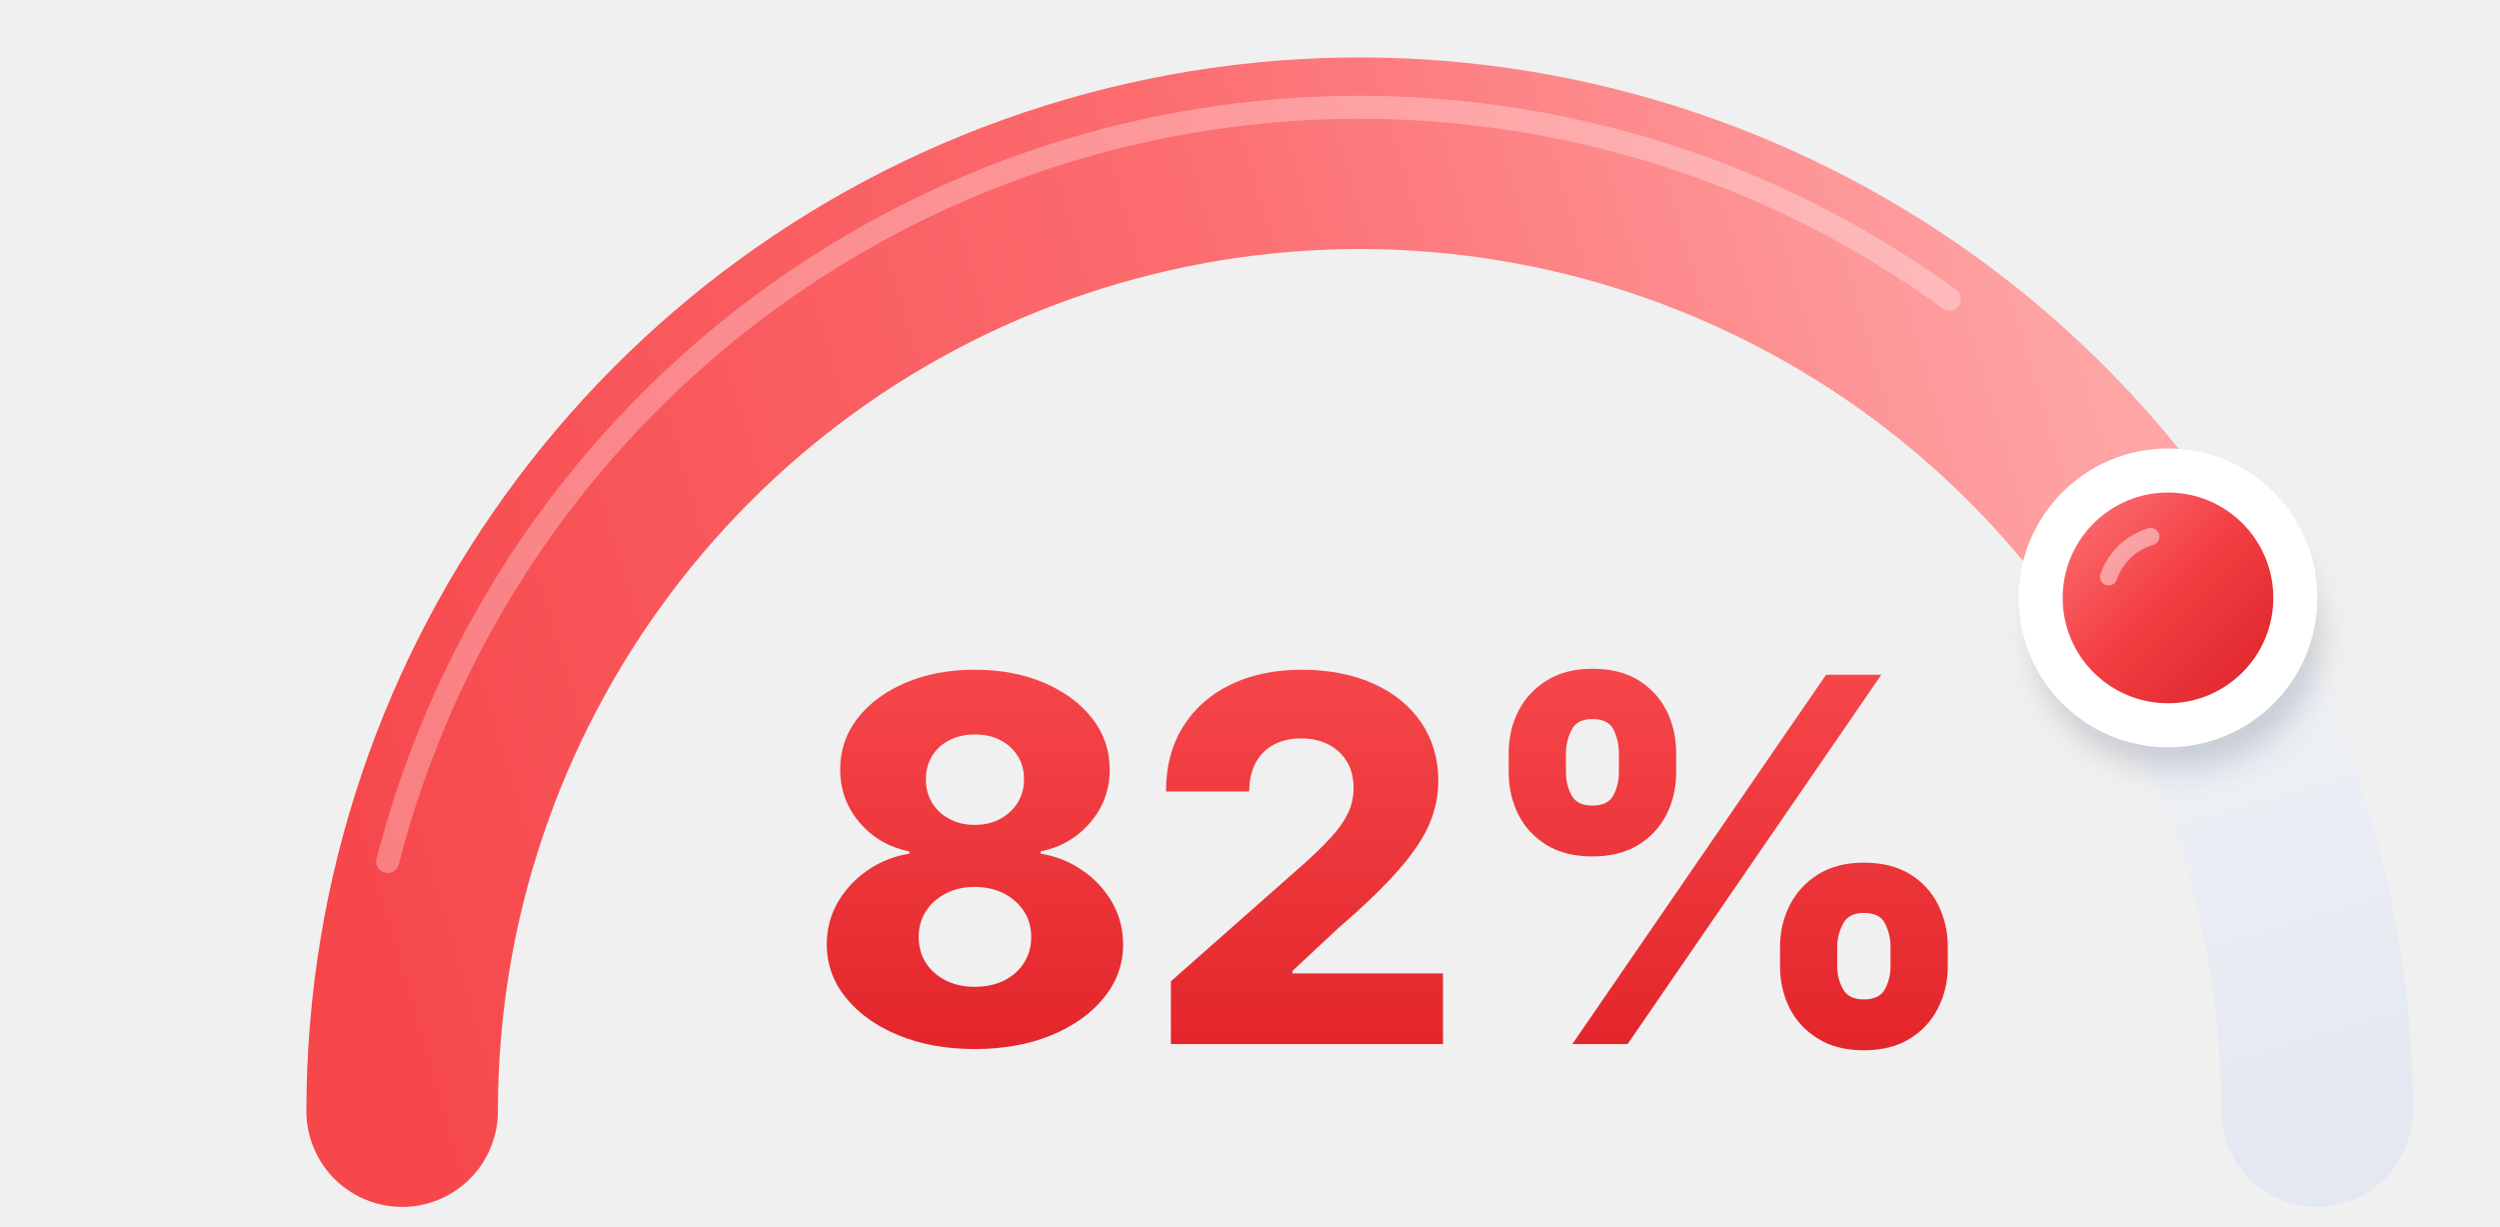
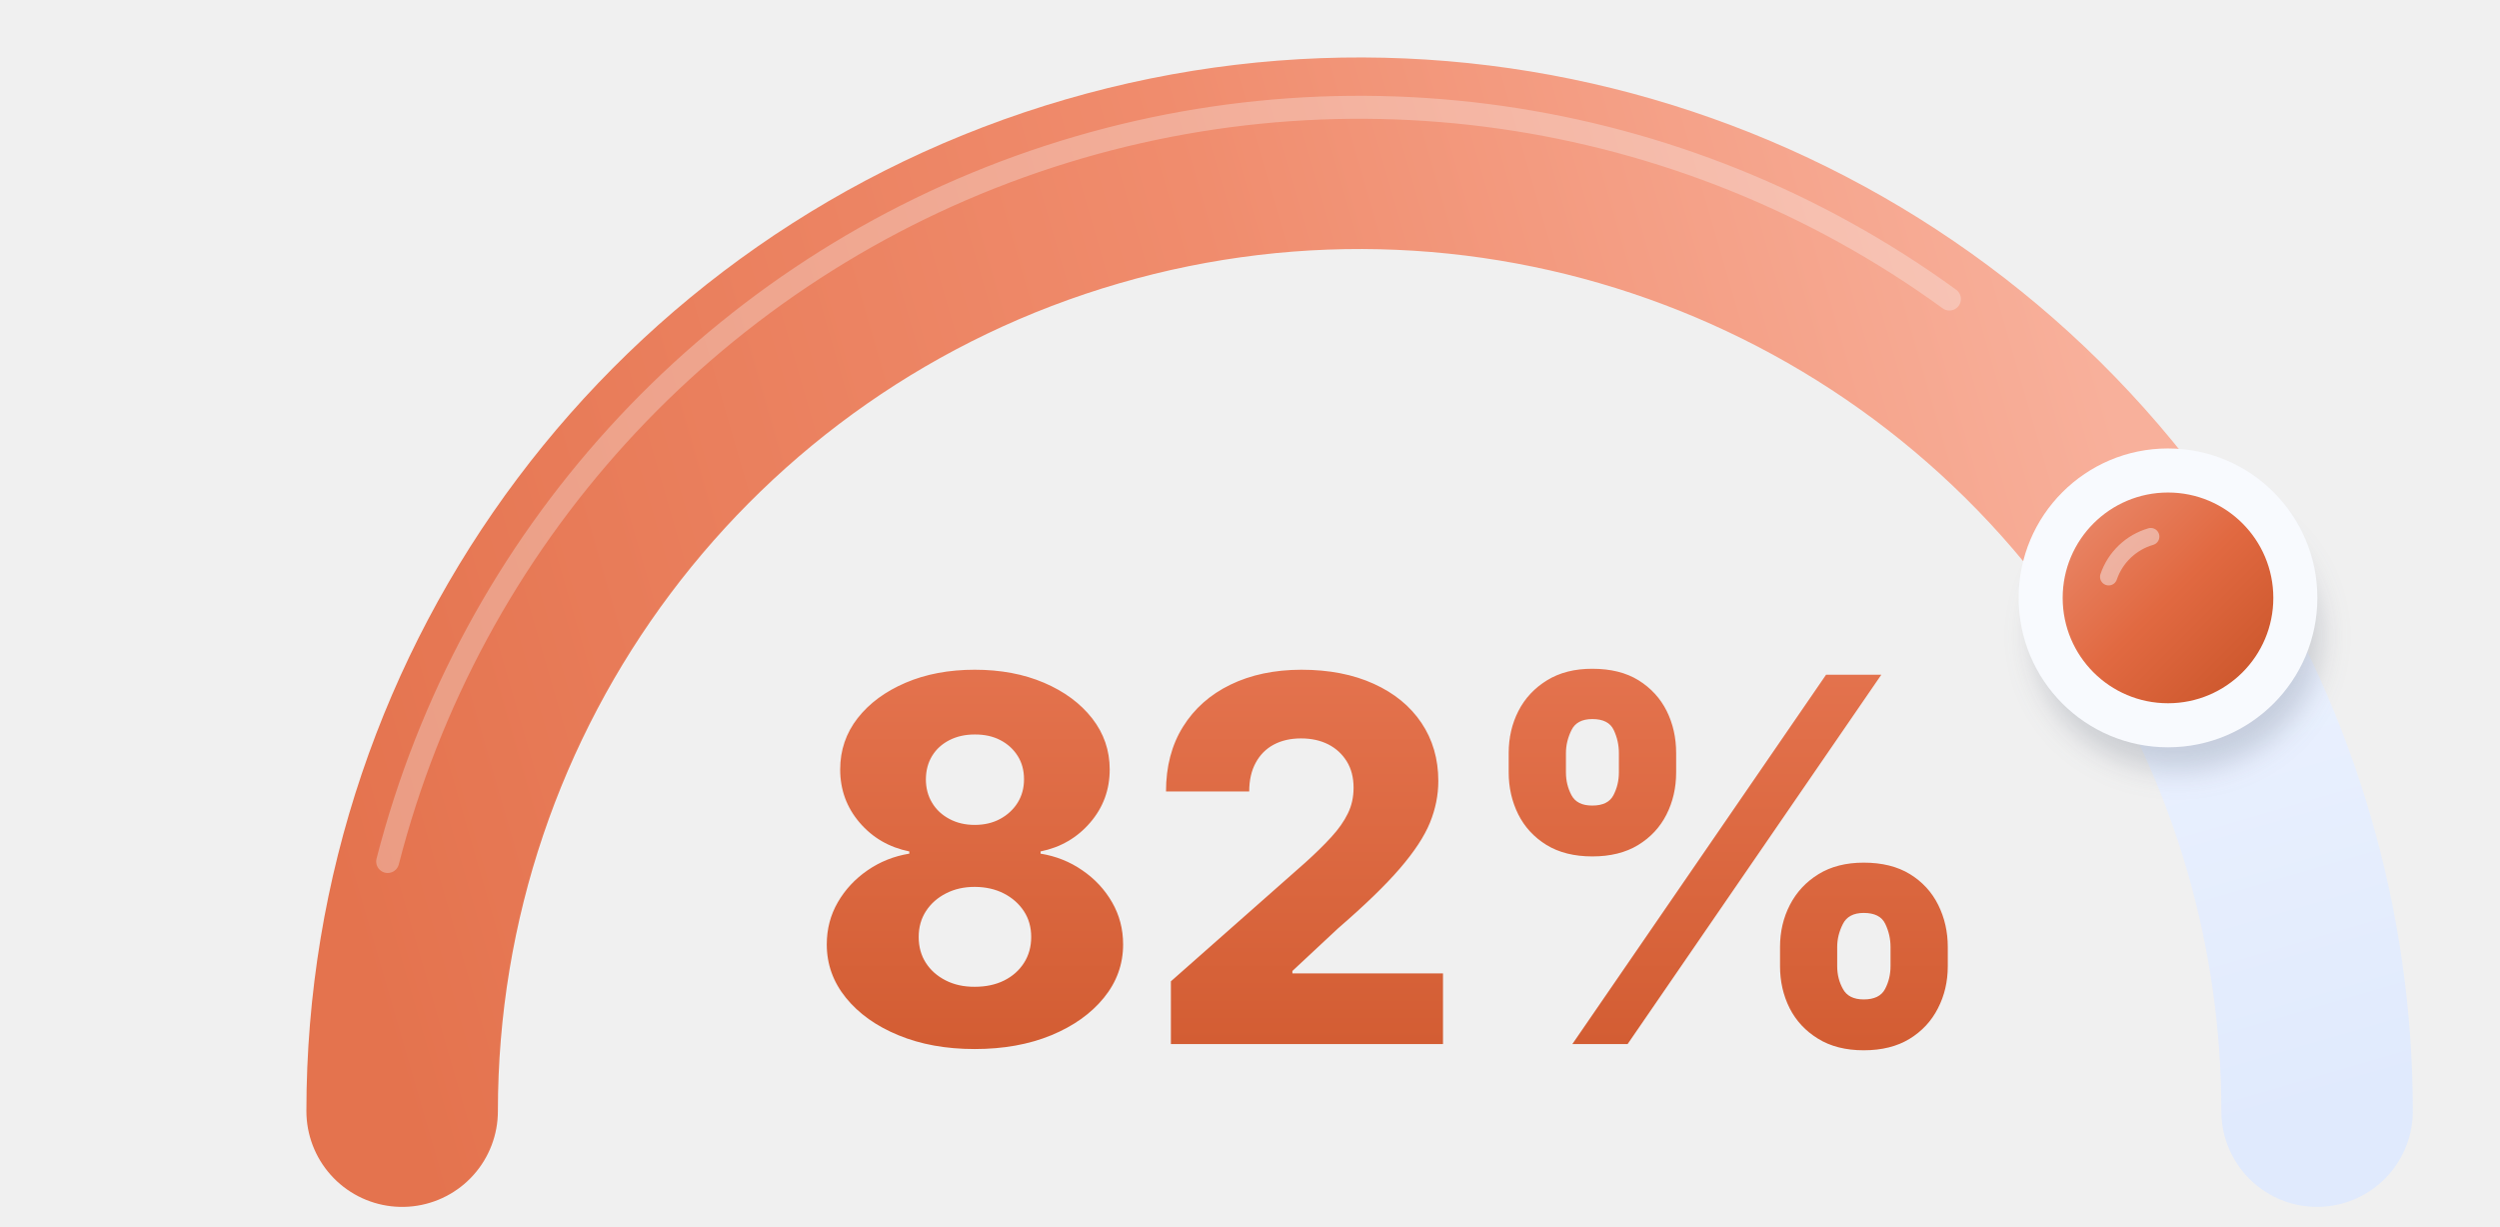
<svg xmlns="http://www.w3.org/2000/svg" width="261" height="128" viewBox="0 0 261 128">
  <defs>
    <linearGradient id="arco-luce" x1="42" x2="226.43" y1="116" y2="62.42" gradientUnits="userSpaceOnUse">
-       <stop offset="0" stop-color="#F6474B" />
-       <stop offset=".55" stop-color="#FC6D70" />
-       <stop offset="1" stop-color="#FEA5A6" />
+       <stop offset="0" stop-color="#E4734E" />
+       <stop offset=".55" stop-color="#F08C6D" />
+       <stop offset="1" stop-color="#F8B09B" />
    </linearGradient>
    <linearGradient id="binario-luce" x1="226.43" x2="242" y1="62.42" y2="116" gradientUnits="userSpaceOnUse">
-       <stop offset="0" stop-color="#F1F3F7" />
-       <stop offset="1" stop-color="#E4E8F0" />
+       <stop offset="0" stop-color="#ECF2FE" />
+       <stop offset="1" stop-color="#E0EAFD" />
    </linearGradient>
    <linearGradient id="cursore-luce" x1="217.43" x2="235.43" y1="53.42" y2="71.42" gradientUnits="userSpaceOnUse">
-       <stop offset="0" stop-color="#FB6A6D" />
-       <stop offset=".5" stop-color="#F23D41" />
-       <stop offset="1" stop-color="#E0282D" />
+       <stop offset="0" stop-color="#E98667" />
+       <stop offset=".5" stop-color="#E16941" />
+       <stop offset="1" stop-color="#CC572C" />
    </linearGradient>
    <linearGradient id="cifre-luce" x1="0" x2="0" y1="69" y2="109" gradientUnits="userSpaceOnUse">
-       <stop offset="0" stop-color="#F6474B" />
-       <stop offset="1" stop-color="#E3262B" />
+       <stop offset="0" stop-color="#E4734E" />
+       <stop offset="1" stop-color="#D35D33" />
    </linearGradient>
    <filter id="sfuma-piccola" width="261" height="128" x="0" y="0" filterUnits="userSpaceOnUse">
      <feGaussianBlur stdDeviation="1.5" />
    </filter>
  </defs>
  <g id="indicatore" fill="none" stroke-linecap="round" stroke-width="20">
    <path id="binario" stroke="url(#binario-luce)" d="M226.43 62.42A100 100 0 0 1 242 116" />
    <path id="arco-pieno" stroke="url(#arco-luce)" d="M42 116a100 100 0 0 1 184.43-53.58" />
  </g>
-   <path id="arco-luce-bordo" fill="none" stroke="#FFF" stroke-linecap="round" stroke-opacity=".3" stroke-width="2.4" d="M40.49 89.94A104.8 104.8 0 0 1 203.6 31.22" />
+   <path id="arco-luce-bordo" fill="none" stroke="#F8FAFE" stroke-linecap="round" stroke-opacity=".3" stroke-width="2.4" d="M40.49 89.94A104.8 104.8 0 0 1 203.6 31.22" />
  <g id="cursore">
-     <ellipse id="cursore-ombra" cx="227.43" cy="66.42" fill="#475569" filter="url(#sfuma-piccola)" opacity=".22" rx="15" ry="14" />
-     <circle id="cursore-anello" cx="226.43" cy="62.42" r="15.6" fill="#FFF" />
+     <ellipse id="cursore-ombra" cx="227.43" cy="66.42" fill="#485269" filter="url(#sfuma-piccola)" opacity=".22" rx="15" ry="14" />
+     <circle id="cursore-anello" cx="226.43" cy="62.42" r="15.6" fill="#F8FAFE" />
    <circle id="cursore-disco" cx="226.43" cy="62.42" r="11" fill="url(#cursore-luce)" />
-     <path id="cursore-riflesso" fill="none" stroke="#FFF" stroke-linecap="round" stroke-opacity=".45" stroke-width="1.8" d="M220.23 60.22a6.6 6.6 0 0 1 4.4-4.2" />
+     <path id="cursore-riflesso" fill="none" stroke="#F8FAFE" stroke-linecap="round" stroke-opacity=".45" stroke-width="1.8" d="M220.23 60.22a6.6 6.6 0 0 1 4.4-4.2" />
  </g>
  <g id="percentuale">
    <path id="percentuale-cifre" fill="url(#cifre-luce)" d="M101.8 109.52q-4.48 0-7.96-1.44-3.48-1.43-5.49-3.91-2-2.47-2-5.57 0-2.41 1.15-4.4t3.11-3.34 4.36-1.74v-.23q-3.16-.64-5.19-3.01t-2.03-5.55q0-3.01 1.82-5.35 1.83-2.34 5.01-3.7t7.22-1.36q4.06 0 7.24 1.36t5.03 3.72q1.83 2.35 1.83 5.33 0 3.18-2.04 5.55t-5.18 3.01v.23q2.41.39 4.36 1.74 1.96 1.34 3.11 3.34t1.15 4.4q0 3.1-2.01 5.57t-5.49 3.91q-3.5 1.44-8 1.44m0-6.5q1.76 0 3.08-.66t2.07-1.84q.75-1.17.75-2.7t-.76-2.69q-.77-1.17-2.09-1.85t-3.05-.69q-1.68 0-3 .68-1.32.67-2.09 1.85-.76 1.17-.76 2.7t.74 2.69 2.07 1.84 3.04.67m0-16.9q1.5 0 2.65-.62t1.83-1.69q.67-1.08.67-2.45 0-1.4-.66-2.44-.66-1.05-1.81-1.65t-2.68-.59q-1.48 0-2.64.59-1.17.6-1.81 1.65t-.65 2.44q0 1.37.65 2.45.64 1.07 1.81 1.69 1.16.62 2.64.62M122.29 109v-6.55l14.03-12.39q1.61-1.45 2.73-2.68 1.13-1.23 1.72-2.45.6-1.21.6-2.69 0-1.6-.71-2.75-.72-1.16-1.94-1.78-1.23-.62-2.84-.62-1.63 0-2.85.65-1.21.65-1.88 1.89-.68 1.24-.68 3h-8.69q0-3.91 1.77-6.75 1.77-2.85 4.96-4.4t7.4-1.56q4.34 0 7.57 1.47 3.22 1.46 4.98 4.08t1.76 6.07q0 2.2-.87 4.34t-3.13 4.77-6.46 6.26l-4.78 4.46v.25h15.73V109Zm44.02-19.59q-2.84 0-4.8-1.2-1.95-1.21-2.95-3.21-.99-2.01-.99-4.36v-2.02q0-2.41 1.02-4.4t2.99-3.2 4.73-1.2q2.88 0 4.82 1.2 1.94 1.21 2.94 3.2.99 1.99.99 4.4v2.02q0 2.4-1.01 4.4-1.01 1.99-2.96 3.18t-4.78 1.19m0-5.31q1.64 0 2.2-1.08.57-1.09.57-2.38v-2.02q0-1.27-.54-2.41t-2.23-1.14q-1.63 0-2.19 1.17-.57 1.16-.57 2.38v2.02q0 1.29.58 2.38t2.18 1.08m28.34 25.55q-2.82 0-4.77-1.21-1.96-1.2-2.97-3.19-1-2-1-4.38v-2.01q0-2.39 1.03-4.39 1.04-2.01 2.99-3.21t4.72-1.2q2.87 0 4.83 1.2 1.95 1.2 2.95 3.21t1 4.39v2.01q0 2.41-1.03 4.4-1.02 2-2.97 3.19t-4.78 1.19m0-5.31q1.66 0 2.23-1.09.57-1.08.57-2.38v-2.01q0-1.27-.55-2.41-.54-1.14-2.25-1.14-1.6 0-2.18 1.16-.59 1.17-.59 2.39v2.01q0 1.3.6 2.38.59 1.09 2.17 1.09M164.22 109l26.5-38.56h5.77L169.99 109Z" />
  </g>
</svg>
